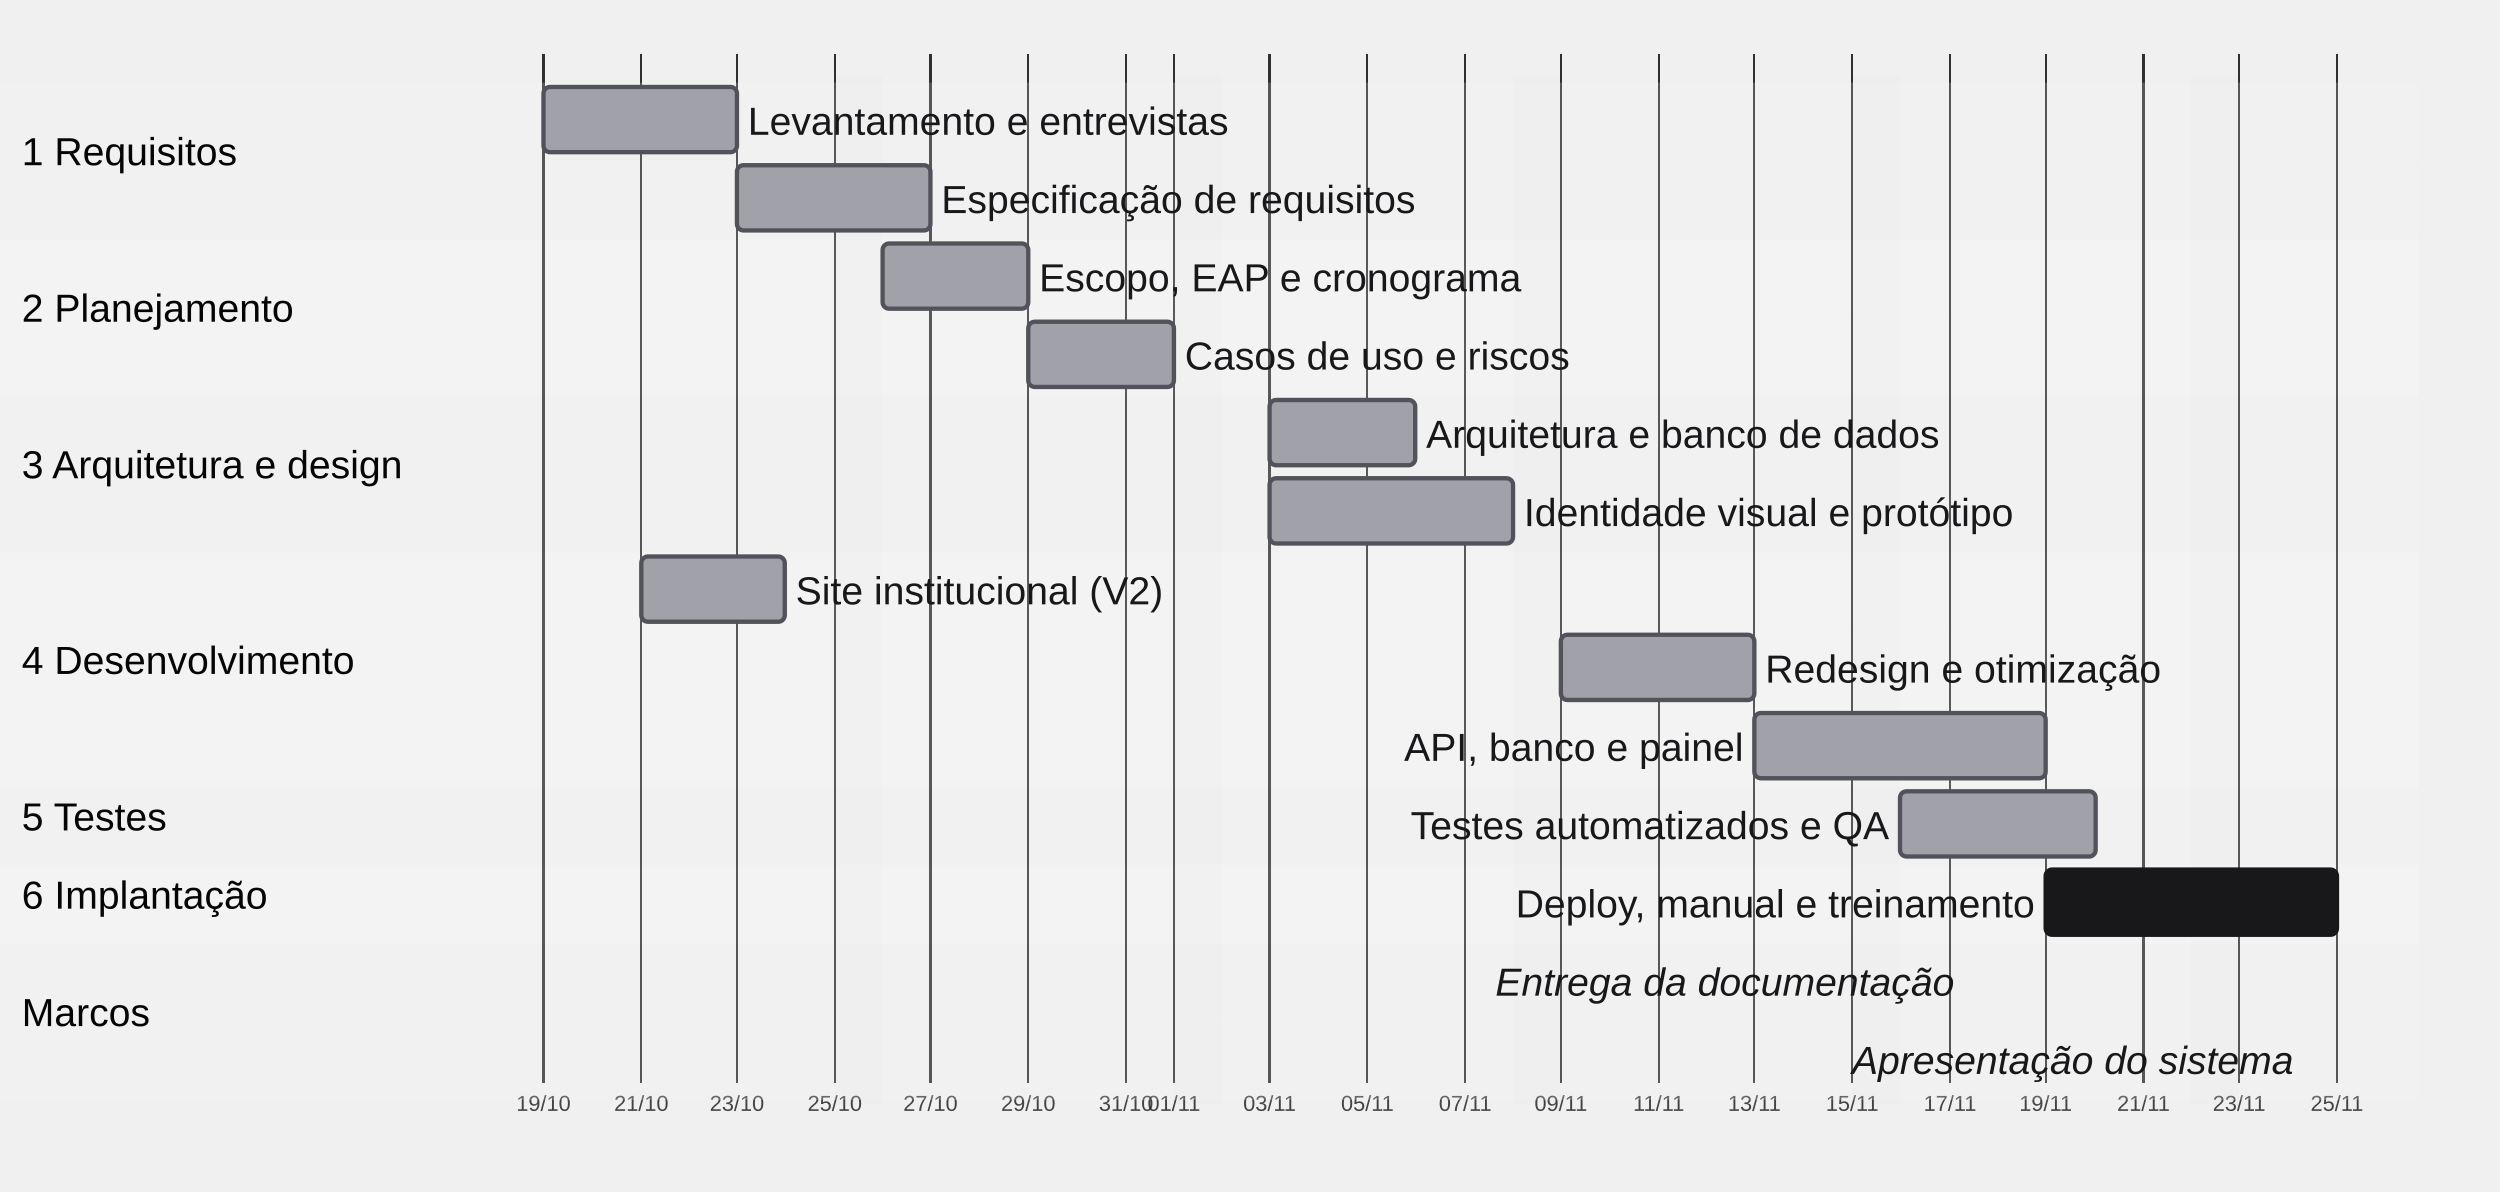
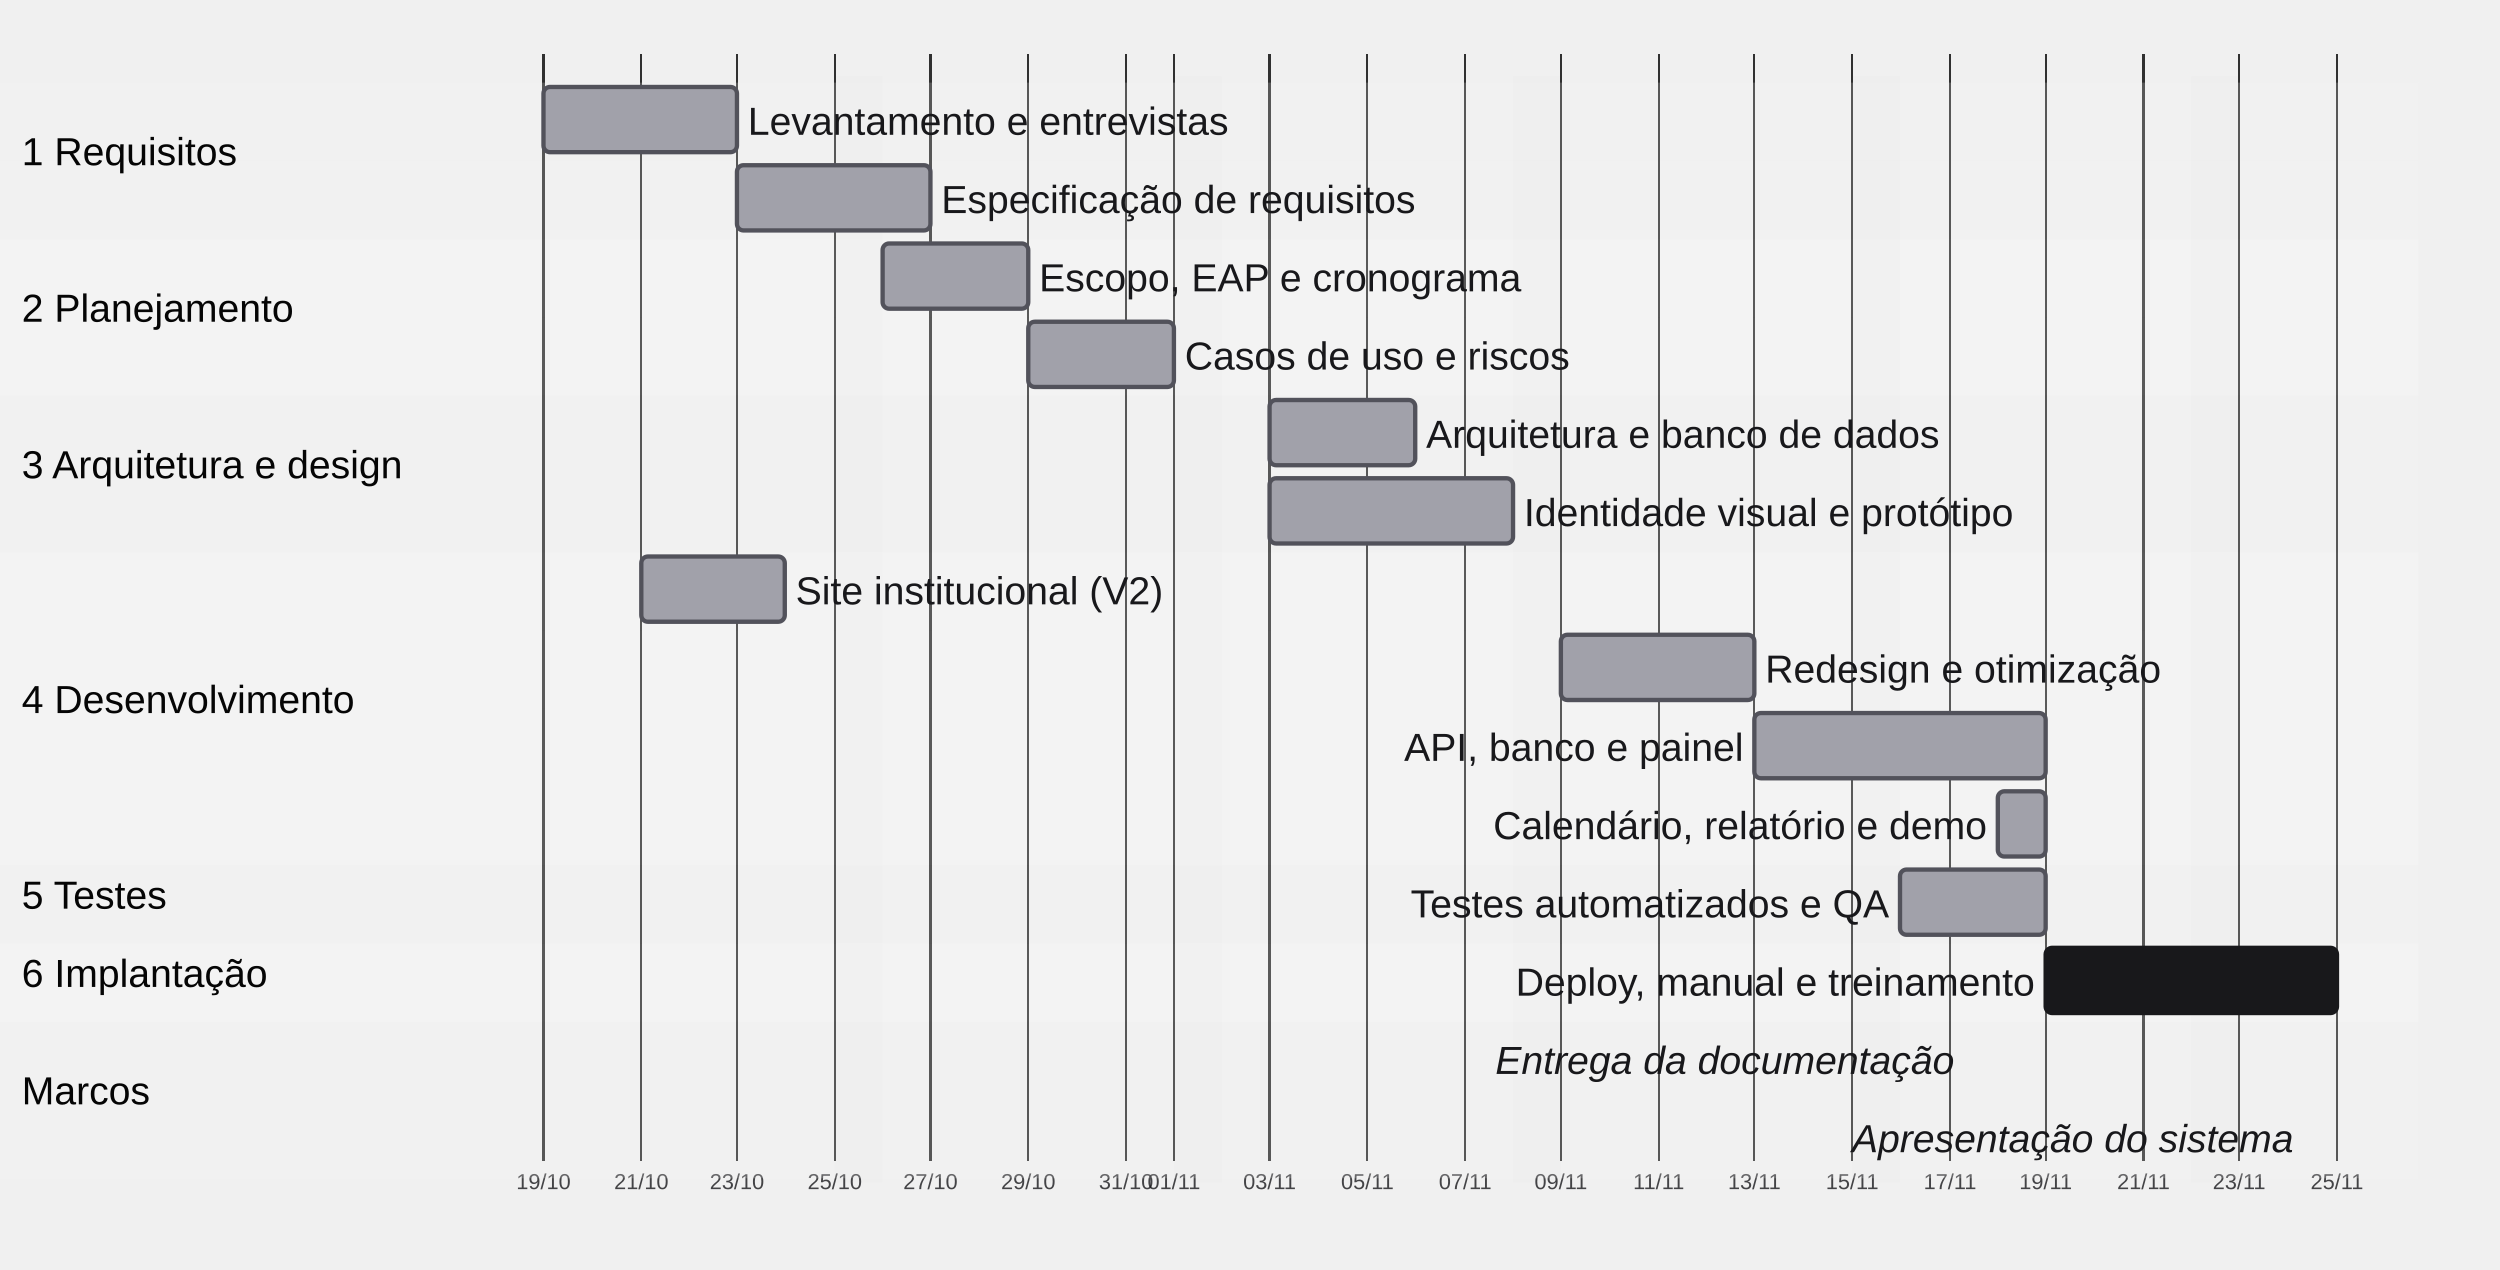
- <svg xmlns="http://www.w3.org/2000/svg" id="d02cronograma" width="1150" viewBox="0 0 1150 548" style="max-width: none;" role="graphics-document document" aria-roledescription="gantt" height="548">
+ <svg xmlns="http://www.w3.org/2000/svg" id="d02cronograma" width="1150" viewBox="0 0 1150 584" style="max-width: none;" role="graphics-document document" aria-roledescription="gantt" height="584">
  <style>#d02cronograma{font-family:Arial,Helvetica,sans-serif;font-size:20px;fill:#18181b;}#d02cronograma .error-icon{fill:#fafafa;}#d02cronograma .error-text{fill:#050505;stroke:#050505;}#d02cronograma .edge-thickness-normal{stroke-width:1px;}#d02cronograma .edge-thickness-thick{stroke-width:3.5px;}#d02cronograma .edge-pattern-solid{stroke-dasharray:0;}#d02cronograma .edge-thickness-invisible{stroke-width:0;fill:none;}#d02cronograma .edge-pattern-dashed{stroke-dasharray:3;}#d02cronograma .edge-pattern-dotted{stroke-dasharray:2;}#d02cronograma .marker{fill:#52525b;stroke:#52525b;}#d02cronograma .marker.cross{stroke:#52525b;}#d02cronograma svg{font-family:Arial,Helvetica,sans-serif;font-size:20px;}#d02cronograma p{margin:0;}#d02cronograma .mermaid-main-font{font-family:var(--mermaid-font-family, "trebuchet ms", verdana, arial, sans-serif);}#d02cronograma .exclude-range{fill:#eeeeee;}#d02cronograma .section{stroke:none;opacity:0.2;}#d02cronograma .section0{fill:#f4f4f5;}#d02cronograma .section2{fill:#f4f4f5;}#d02cronograma .section1,#d02cronograma .section3{fill:#ffffff;opacity:0.2;}#d02cronograma .sectionTitle0{fill:#050505;}#d02cronograma .sectionTitle1{fill:#050505;}#d02cronograma .sectionTitle2{fill:#050505;}#d02cronograma .sectionTitle3{fill:#050505;}#d02cronograma .sectionTitle{text-anchor:start;font-family:var(--mermaid-font-family, "trebuchet ms", verdana, arial, sans-serif);}#d02cronograma .grid .tick{stroke:#e4e4e7;opacity:0.8;shape-rendering:crispEdges;}#d02cronograma .grid .tick text{font-family:Arial,Helvetica,sans-serif;fill:#18181b;}#d02cronograma .grid path{stroke-width:0;}#d02cronograma .today{fill:none;stroke:#dc2626;stroke-width:2px;}#d02cronograma .task{stroke-width:2;}#d02cronograma .taskText{text-anchor:middle;font-family:var(--mermaid-font-family, "trebuchet ms", verdana, arial, sans-serif);}#d02cronograma .taskTextOutsideRight{fill:#18181b;text-anchor:start;font-family:var(--mermaid-font-family, "trebuchet ms", verdana, arial, sans-serif);}#d02cronograma .taskTextOutsideLeft{fill:#18181b;text-anchor:end;}#d02cronograma .task.clickable{cursor:pointer;}#d02cronograma .taskText.clickable{cursor:pointer;fill:#003163!important;font-weight:bold;}#d02cronograma .taskTextOutsideLeft.clickable{cursor:pointer;fill:#003163!important;font-weight:bold;}#d02cronograma .taskTextOutsideRight.clickable{cursor:pointer;fill:#003163!important;font-weight:bold;}#d02cronograma .taskText0,#d02cronograma .taskText1,#d02cronograma .taskText2,#d02cronograma .taskText3{fill:#18181b;}#d02cronograma .task0,#d02cronograma .task1,#d02cronograma .task2,#d02cronograma .task3{fill:#52525b;stroke:#27272a;}#d02cronograma .taskTextOutside0,#d02cronograma .taskTextOutside2{fill:#18181b;}#d02cronograma .taskTextOutside1,#d02cronograma .taskTextOutside3{fill:#18181b;}#d02cronograma .active0,#d02cronograma .active1,#d02cronograma .active2,#d02cronograma .active3{fill:#18181b;stroke:#18181b;}#d02cronograma .activeText0,#d02cronograma .activeText1,#d02cronograma .activeText2,#d02cronograma .activeText3{fill:#18181b!important;}#d02cronograma .done0,#d02cronograma .done1,#d02cronograma .done2,#d02cronograma .done3{stroke:#52525b;fill:#a1a1aa;stroke-width:2;}#d02cronograma .doneText0,#d02cronograma .doneText1,#d02cronograma .doneText2,#d02cronograma .doneText3{fill:#18181b!important;}#d02cronograma .crit0,#d02cronograma .crit1,#d02cronograma .crit2,#d02cronograma .crit3{stroke:#ff8888;fill:#18181b;stroke-width:2;}#d02cronograma .activeCrit0,#d02cronograma .activeCrit1,#d02cronograma .activeCrit2,#d02cronograma .activeCrit3{stroke:#ff8888;fill:#18181b;stroke-width:2;}#d02cronograma .doneCrit0,#d02cronograma .doneCrit1,#d02cronograma .doneCrit2,#d02cronograma .doneCrit3{stroke:#ff8888;fill:#a1a1aa;stroke-width:2;cursor:pointer;shape-rendering:crispEdges;}#d02cronograma .milestone{transform:rotate(45deg) scale(0.8,0.8);}#d02cronograma .milestoneText{font-style:italic;}#d02cronograma .doneCritText0,#d02cronograma .doneCritText1,#d02cronograma .doneCritText2,#d02cronograma .doneCritText3{fill:#18181b!important;}#d02cronograma .activeCritText0,#d02cronograma .activeCritText1,#d02cronograma .activeCritText2,#d02cronograma .activeCritText3{fill:#18181b!important;}#d02cronograma .titleText{text-anchor:middle;font-size:18px;fill:#050505;font-family:var(--mermaid-font-family, "trebuchet ms", verdana, arial, sans-serif);}#d02cronograma :root{--mermaid-font-family:"trebuchet ms",verdana,arial,sans-serif;}</style>
  <g />
  <g>
-     <rect id="exclude-2026-10-25" x="384" y="35" width="22" height="473" transform-origin="384px 274px" class="exclude-range" />
-     <rect id="exclude-2026-11-01" x="540" y="35" width="22" height="473" transform-origin="540px 310px" class="exclude-range" />
-     <rect id="exclude-2026-11-08" x="696" y="35" width="22" height="473" transform-origin="696px 346px" class="exclude-range" />
-     <rect id="exclude-2026-11-15" x="852" y="35" width="22" height="473" transform-origin="852px 382px" class="exclude-range" />
-     <rect id="exclude-2026-11-22" x="1008" y="35" width="22" height="473" transform-origin="1008px 418px" class="exclude-range" />
+     <rect id="exclude-2026-10-25" x="384" y="35" width="22" height="509" transform-origin="384px 292px" class="exclude-range" />
+     <rect id="exclude-2026-11-01" x="540" y="35" width="22" height="509" transform-origin="540px 328px" class="exclude-range" />
+     <rect id="exclude-2026-11-08" x="696" y="35" width="22" height="509" transform-origin="696px 364px" class="exclude-range" />
+     <rect id="exclude-2026-11-15" x="852" y="35" width="22" height="509" transform-origin="852px 400px" class="exclude-range" />
+     <rect id="exclude-2026-11-22" x="1008" y="35" width="22" height="509" transform-origin="1008px 436px" class="exclude-range" />
  </g>
-   <g class="grid" transform="translate(250, 498)" fill="none" font-size="10" font-family="sans-serif" text-anchor="middle">
-     <path class="domain" stroke="currentColor" d="M0,-473V0H825V-473" />
+   <g class="grid" transform="translate(250, 534)" fill="none" font-size="10" font-family="sans-serif" text-anchor="middle">
+     <path class="domain" stroke="currentColor" d="M0,-509V0H825V-509" />
    <g class="tick" opacity="1" transform="translate(0,0)">
-       <line stroke="currentColor" y2="-473" />
+       <line stroke="currentColor" y2="-509" />
      <text fill="#000" y="3" dy="1em" stroke="none" font-size="10" style="text-anchor: middle;">19/10</text>
    </g>
    <g class="tick" opacity="1" transform="translate(45,0)">
-       <line stroke="currentColor" y2="-473" />
+       <line stroke="currentColor" y2="-509" />
      <text fill="#000" y="3" dy="1em" stroke="none" font-size="10" style="text-anchor: middle;">21/10</text>
    </g>
    <g class="tick" opacity="1" transform="translate(89,0)">
-       <line stroke="currentColor" y2="-473" />
+       <line stroke="currentColor" y2="-509" />
      <text fill="#000" y="3" dy="1em" stroke="none" font-size="10" style="text-anchor: middle;">23/10</text>
    </g>
    <g class="tick" opacity="1" transform="translate(134,0)">
-       <line stroke="currentColor" y2="-473" />
+       <line stroke="currentColor" y2="-509" />
      <text fill="#000" y="3" dy="1em" stroke="none" font-size="10" style="text-anchor: middle;">25/10</text>
    </g>
    <g class="tick" opacity="1" transform="translate(178,0)">
-       <line stroke="currentColor" y2="-473" />
+       <line stroke="currentColor" y2="-509" />
      <text fill="#000" y="3" dy="1em" stroke="none" font-size="10" style="text-anchor: middle;">27/10</text>
    </g>
    <g class="tick" opacity="1" transform="translate(223,0)">
-       <line stroke="currentColor" y2="-473" />
+       <line stroke="currentColor" y2="-509" />
      <text fill="#000" y="3" dy="1em" stroke="none" font-size="10" style="text-anchor: middle;">29/10</text>
    </g>
    <g class="tick" opacity="1" transform="translate(268,0)">
-       <line stroke="currentColor" y2="-473" />
+       <line stroke="currentColor" y2="-509" />
      <text fill="#000" y="3" dy="1em" stroke="none" font-size="10" style="text-anchor: middle;">31/10</text>
    </g>
    <g class="tick" opacity="1" transform="translate(290,0)">
-       <line stroke="currentColor" y2="-473" />
+       <line stroke="currentColor" y2="-509" />
      <text fill="#000" y="3" dy="1em" stroke="none" font-size="10" style="text-anchor: middle;">01/11</text>
    </g>
    <g class="tick" opacity="1" transform="translate(334,0)">
-       <line stroke="currentColor" y2="-473" />
+       <line stroke="currentColor" y2="-509" />
      <text fill="#000" y="3" dy="1em" stroke="none" font-size="10" style="text-anchor: middle;">03/11</text>
    </g>
    <g class="tick" opacity="1" transform="translate(379,0)">
-       <line stroke="currentColor" y2="-473" />
+       <line stroke="currentColor" y2="-509" />
      <text fill="#000" y="3" dy="1em" stroke="none" font-size="10" style="text-anchor: middle;">05/11</text>
    </g>
    <g class="tick" opacity="1" transform="translate(424,0)">
-       <line stroke="currentColor" y2="-473" />
+       <line stroke="currentColor" y2="-509" />
      <text fill="#000" y="3" dy="1em" stroke="none" font-size="10" style="text-anchor: middle;">07/11</text>
    </g>
    <g class="tick" opacity="1" transform="translate(468,0)">
-       <line stroke="currentColor" y2="-473" />
+       <line stroke="currentColor" y2="-509" />
      <text fill="#000" y="3" dy="1em" stroke="none" font-size="10" style="text-anchor: middle;">09/11</text>
    </g>
    <g class="tick" opacity="1" transform="translate(513,0)">
-       <line stroke="currentColor" y2="-473" />
+       <line stroke="currentColor" y2="-509" />
      <text fill="#000" y="3" dy="1em" stroke="none" font-size="10" style="text-anchor: middle;">11/11</text>
    </g>
    <g class="tick" opacity="1" transform="translate(557,0)">
-       <line stroke="currentColor" y2="-473" />
+       <line stroke="currentColor" y2="-509" />
      <text fill="#000" y="3" dy="1em" stroke="none" font-size="10" style="text-anchor: middle;">13/11</text>
    </g>
    <g class="tick" opacity="1" transform="translate(602,0)">
-       <line stroke="currentColor" y2="-473" />
+       <line stroke="currentColor" y2="-509" />
      <text fill="#000" y="3" dy="1em" stroke="none" font-size="10" style="text-anchor: middle;">15/11</text>
    </g>
    <g class="tick" opacity="1" transform="translate(647,0)">
-       <line stroke="currentColor" y2="-473" />
+       <line stroke="currentColor" y2="-509" />
      <text fill="#000" y="3" dy="1em" stroke="none" font-size="10" style="text-anchor: middle;">17/11</text>
    </g>
    <g class="tick" opacity="1" transform="translate(691,0)">
-       <line stroke="currentColor" y2="-473" />
+       <line stroke="currentColor" y2="-509" />
      <text fill="#000" y="3" dy="1em" stroke="none" font-size="10" style="text-anchor: middle;">19/11</text>
    </g>
    <g class="tick" opacity="1" transform="translate(736,0)">
-       <line stroke="currentColor" y2="-473" />
+       <line stroke="currentColor" y2="-509" />
      <text fill="#000" y="3" dy="1em" stroke="none" font-size="10" style="text-anchor: middle;">21/11</text>
    </g>
    <g class="tick" opacity="1" transform="translate(780,0)">
-       <line stroke="currentColor" y2="-473" />
+       <line stroke="currentColor" y2="-509" />
      <text fill="#000" y="3" dy="1em" stroke="none" font-size="10" style="text-anchor: middle;">23/11</text>
    </g>
    <g class="tick" opacity="1" transform="translate(825,0)">
-       <line stroke="currentColor" y2="-473" />
+       <line stroke="currentColor" y2="-509" />
      <text fill="#000" y="3" dy="1em" stroke="none" font-size="10" style="text-anchor: middle;">25/11</text>
    </g>
  </g>
  <g>
    <rect x="0" y="38" width="1112.5" height="36" class="section section0" />
    <rect x="0" y="254" width="1112.5" height="36" class="section section3" />
    <rect x="0" y="74" width="1112.5" height="36" class="section section0" />
    <rect x="0" y="110" width="1112.5" height="36" class="section section1" />
    <rect x="0" y="146" width="1112.5" height="36" class="section section1" />
    <rect x="0" y="182" width="1112.5" height="36" class="section section2" />
    <rect x="0" y="218" width="1112.5" height="36" class="section section2" />
    <rect x="0" y="290" width="1112.5" height="36" class="section section3" />
    <rect x="0" y="326" width="1112.5" height="36" class="section section3" />
-     <rect x="0" y="362" width="1112.5" height="36" class="section section0" />
-     <rect x="0" y="434" width="1112.5" height="36" class="section section2" />
-     <rect x="0" y="398" width="1112.5" height="36" class="section section1" />
+     <rect x="0" y="398" width="1112.5" height="36" class="section section0" />
+     <rect x="0" y="362" width="1112.5" height="36" class="section section3" />
    <rect x="0" y="470" width="1112.5" height="36" class="section section2" />
+     <rect x="0" y="434" width="1112.5" height="36" class="section section1" />
+     <rect x="0" y="506" width="1112.5" height="36" class="section section2" />
  </g>
  <g>
    <rect id="r1" rx="3" ry="3" x="250" y="40" width="89" height="30" transform-origin="294.5px 55px" class="task done0 " />
    <rect id="d1" rx="3" ry="3" x="295" y="256" width="66" height="30" transform-origin="328px 271px" class="task done3 " />
    <rect id="r2" rx="3" ry="3" x="339" y="76" width="89" height="30" transform-origin="383.5px 91px" class="task done0 " />
    <rect id="p1" rx="3" ry="3" x="406" y="112" width="67" height="30" transform-origin="439.5px 127px" class="task done1 " />
    <rect id="p2" rx="3" ry="3" x="473" y="148" width="67" height="30" transform-origin="517.5px 163px" class="task done1 " />
    <rect id="a1" rx="3" ry="3" x="584" y="184" width="67" height="30" transform-origin="617.5px 199px" class="task done2 " />
    <rect id="a2" rx="3" ry="3" x="584" y="220" width="112" height="30" transform-origin="651px 235px" class="task done2 " />
    <rect id="d2" rx="3" ry="3" x="718" y="292" width="89" height="30" transform-origin="762.5px 307px" class="task done3 " />
    <rect id="d3" rx="3" ry="3" x="807" y="328" width="134" height="30" transform-origin="874px 343px" class="task done3 " />
-     <rect id="t1" rx="3" ry="3" x="874" y="364" width="90" height="30" transform-origin="919px 379px" class="task done0 " />
-     <rect id="m1" rx="3" ry="3" x="904" y="436" width="30" height="30" transform-origin="919px 451px" class="task milestone  task2 " />
-     <rect id="i1" rx="3" ry="3" x="941" y="400" width="134" height="30" transform-origin="1008px 415px" class="task active1 " />
-     <rect id="m2" rx="3" ry="3" x="1060" y="472" width="30" height="30" transform-origin="1075px 487px" class="task milestone  task2 " />
-     <text id="r1-text" font-size="18" x="344" y="62" text-height="30" class=" taskTextOutsideRight taskTextOutside0  doneText0 width-221.04600524902344">Levantamento e entrevistas        </text>
-     <text id="d1-text" font-size="18" x="366" y="278" text-height="30" class=" taskTextOutsideRight taskTextOutside3  doneText3 width-169.00836181640625">Site institucional (V2)           </text>
-     <text id="r2-text" font-size="18" x="433" y="98" text-height="30" class=" taskTextOutsideRight taskTextOutside0  doneText0 width-218.03321838378906">Especificação de requisitos       </text>
-     <text id="p1-text" font-size="18" x="478" y="134" text-height="30" class=" taskTextOutsideRight taskTextOutside1  doneText1 width-222.0457763671875">Escopo, EAP e cronograma          </text>
-     <text id="p2-text" font-size="18" x="545" y="170" text-height="30" class=" taskTextOutsideRight taskTextOutside1  doneText1 width-177.0164794921875">Casos de uso e riscos             </text>
-     <text id="a1-text" font-size="18" x="656" y="206" text-height="30" class=" taskTextOutsideRight taskTextOutside2  doneText2 width-236.0799102783203">Arquitetura e banco de dados      </text>
-     <text id="a2-text" font-size="18" x="701" y="242" text-height="30" class=" taskTextOutsideRight taskTextOutside2  doneText2 width-225.07102966308594">Identidade visual e protótipo     </text>
-     <text id="d2-text" font-size="18" x="812" y="314" text-height="30" class=" taskTextOutsideRight taskTextOutside3  doneText3 width-182.02976989746094">Redesign e otimização             </text>
+     <rect id="t1" rx="3" ry="3" x="874" y="400" width="67" height="30" transform-origin="907.5px 415px" class="task done0 " />
+     <rect id="d4" rx="3" ry="3" x="919" y="364" width="22" height="30" transform-origin="930px 379px" class="task done3 " />
+     <rect id="m1" rx="3" ry="3" x="904" y="472" width="30" height="30" transform-origin="919px 487px" class="task milestone  task2 " />
+     <rect id="i1" rx="3" ry="3" x="941" y="436" width="134" height="30" transform-origin="1008px 451px" class="task active1 " />
+     <rect id="m2" rx="3" ry="3" x="1060" y="508" width="30" height="30" transform-origin="1075px 523px" class="task milestone  task2 " />
+     <text id="r1-text" font-size="18" x="344" y="62" text-height="30" class=" taskTextOutsideRight taskTextOutside0  doneText0 width-221.04698181152344">Levantamento e entrevistas        </text>
+     <text id="d1-text" font-size="18" x="366" y="278" text-height="30" class=" taskTextOutsideRight taskTextOutside3  doneText3 width-169.00914001464844">Site institucional (V2)           </text>
+     <text id="r2-text" font-size="18" x="433" y="98" text-height="30" class=" taskTextOutsideRight taskTextOutside0  doneText0 width-218.0341796875">Especificação de requisitos       </text>
+     <text id="p1-text" font-size="18" x="478" y="134" text-height="30" class=" taskTextOutsideRight taskTextOutside1  doneText1 width-222.0467529296875">Escopo, EAP e cronograma          </text>
+     <text id="p2-text" font-size="18" x="545" y="170" text-height="30" class=" taskTextOutsideRight taskTextOutside1  doneText1 width-177.0172576904297">Casos de uso e riscos             </text>
+     <text id="a1-text" font-size="18" x="656" y="206" text-height="30" class=" taskTextOutsideRight taskTextOutside2  doneText2 width-236.0808563232422">Arquitetura e banco de dados      </text>
+     <text id="a2-text" font-size="18" x="701" y="242" text-height="30" class=" taskTextOutsideRight taskTextOutside2  doneText2 width-225.0719451904297">Identidade visual e protótipo     </text>
+     <text id="d2-text" font-size="18" x="812" y="314" text-height="30" class=" taskTextOutsideRight taskTextOutside3  doneText3 width-182.0305633544922">Redesign e otimização             </text>
    <text id="d3-text" font-size="18" x="802" y="350" text-height="30" class=" taskTextOutsideLeft taskTextOutside3  doneText3">API, banco e painel               </text>
-     <text id="t1-text" font-size="18" x="869" y="386" text-height="30" class=" taskTextOutsideLeft taskTextOutside0  doneText0">Testes automatizados e QA         </text>
-     <text id="m1-text" font-size="18" x="899" y="458" text-height="30" class=" taskTextOutsideLeft taskTextOutside2  milestoneText">Entrega da documentação           </text>
-     <text id="i1-text" font-size="18" x="936" y="422" text-height="30" class=" taskTextOutsideLeft taskTextOutside1 activeText1">Deploy, manual e treinamento      </text>
-     <text id="m2-text" font-size="18" x="1055" y="494" text-height="30" class=" taskTextOutsideLeft taskTextOutside2  milestoneText">Apresentação do sistema           </text>
+     <text id="t1-text" font-size="18" x="869" y="422" text-height="30" class=" taskTextOutsideLeft taskTextOutside0  doneText0">Testes automatizados e QA         </text>
+     <text id="d4-text" font-size="18" x="914" y="386" text-height="30" class=" taskTextOutsideLeft taskTextOutside3  doneText3">Calendário, relatório e demo      </text>
+     <text id="m1-text" font-size="18" x="899" y="494" text-height="30" class=" taskTextOutsideLeft taskTextOutside2  milestoneText">Entrega da documentação           </text>
+     <text id="i1-text" font-size="18" x="936" y="458" text-height="30" class=" taskTextOutsideLeft taskTextOutside1 activeText1">Deploy, manual e treinamento      </text>
+     <text id="m2-text" font-size="18" x="1055" y="530" text-height="30" class=" taskTextOutsideLeft taskTextOutside2  milestoneText">Apresentação do sistema           </text>
  </g>
  <g>
    <text dy="0em" x="10" y="76" font-size="18" class="sectionTitle sectionTitle0">
      <tspan alignment-baseline="central" x="10">1 Requisitos</tspan>
    </text>
    <text dy="0em" x="10" y="148" font-size="18" class="sectionTitle sectionTitle1">
      <tspan alignment-baseline="central" x="10">2 Planejamento</tspan>
    </text>
    <text dy="0em" x="10" y="220" font-size="18" class="sectionTitle sectionTitle2">
      <tspan alignment-baseline="central" x="10">3 Arquitetura e design</tspan>
    </text>
-     <text dy="0em" x="10" y="310" font-size="18" class="sectionTitle sectionTitle3">
+     <text dy="0em" x="10" y="328" font-size="18" class="sectionTitle sectionTitle3">
      <tspan alignment-baseline="central" x="10">4 Desenvolvimento</tspan>
    </text>
-     <text dy="0em" x="10" y="382" font-size="18" class="sectionTitle sectionTitle0">
+     <text dy="0em" x="10" y="418" font-size="18" class="sectionTitle sectionTitle0">
      <tspan alignment-baseline="central" x="10">5 Testes</tspan>
    </text>
-     <text dy="0em" x="10" y="418" font-size="18" class="sectionTitle sectionTitle1">
+     <text dy="0em" x="10" y="454" font-size="18" class="sectionTitle sectionTitle1">
      <tspan alignment-baseline="central" x="10">6 Implantação</tspan>
    </text>
-     <text dy="0em" x="10" y="472" font-size="18" class="sectionTitle sectionTitle2">
+     <text dy="0em" x="10" y="508" font-size="18" class="sectionTitle sectionTitle2">
      <tspan alignment-baseline="central" x="10">Marcos</tspan>
    </text>
  </g>
  <text x="575" y="25" class="titleText" />
</svg>
